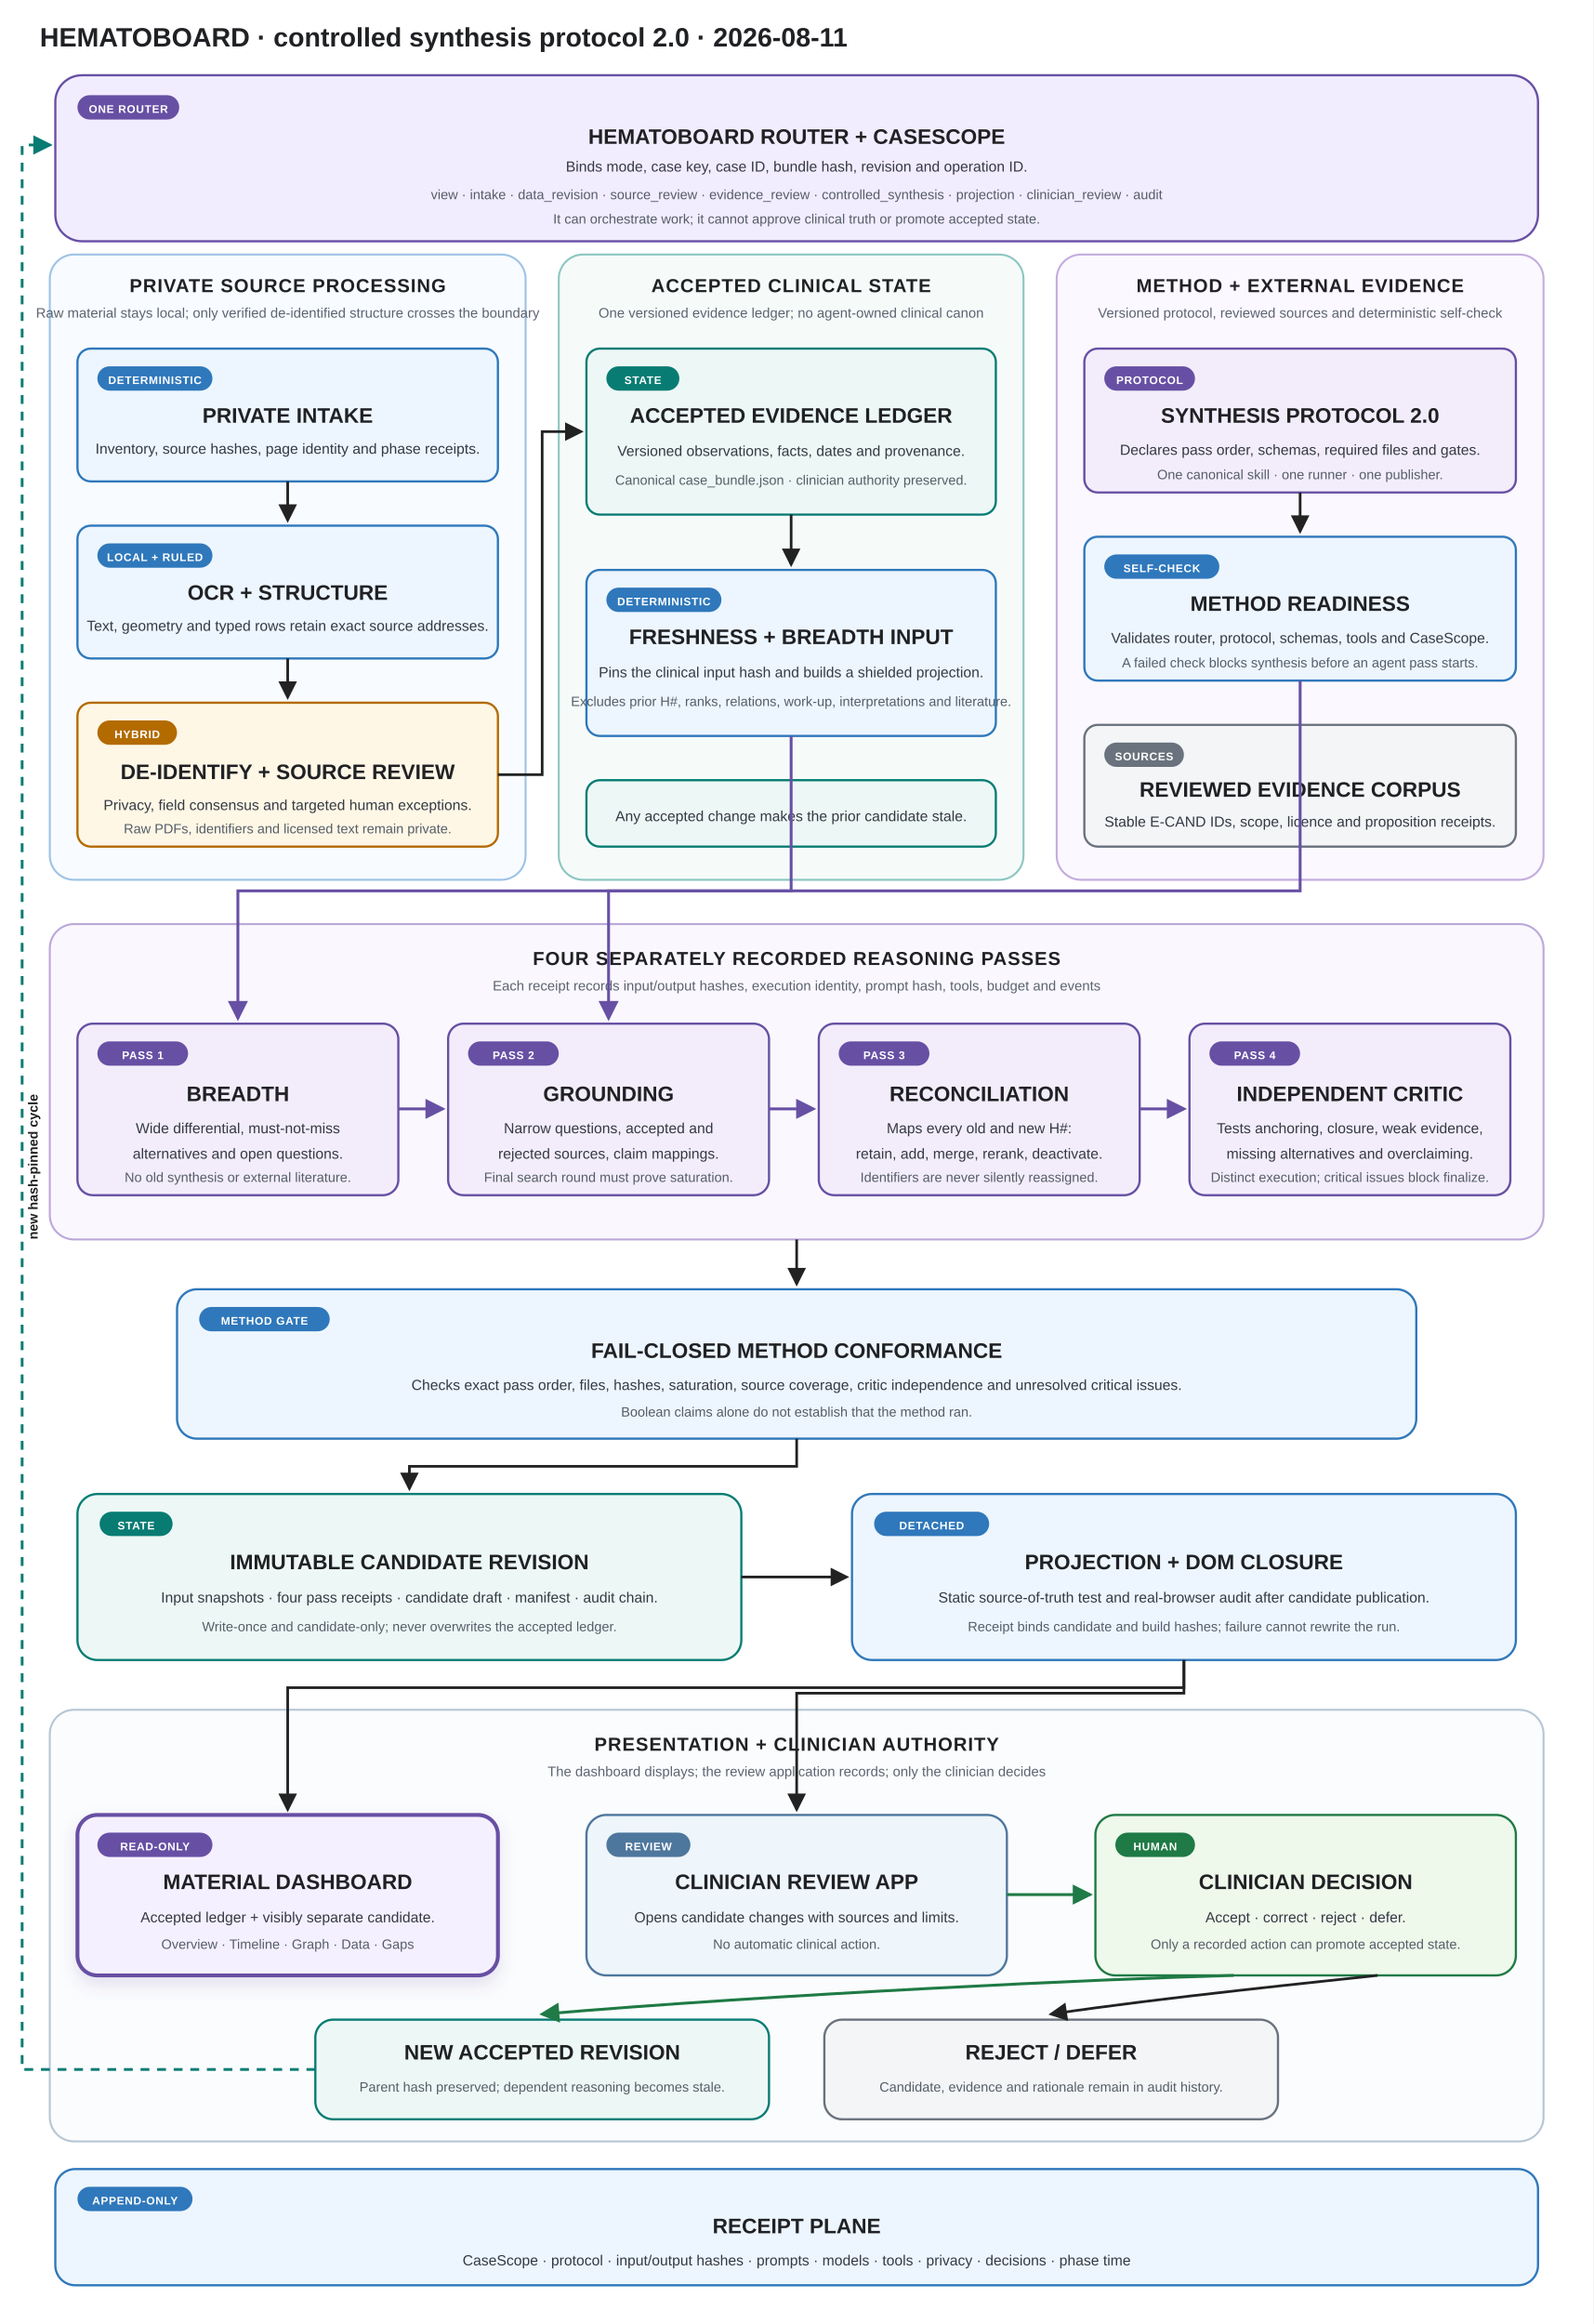
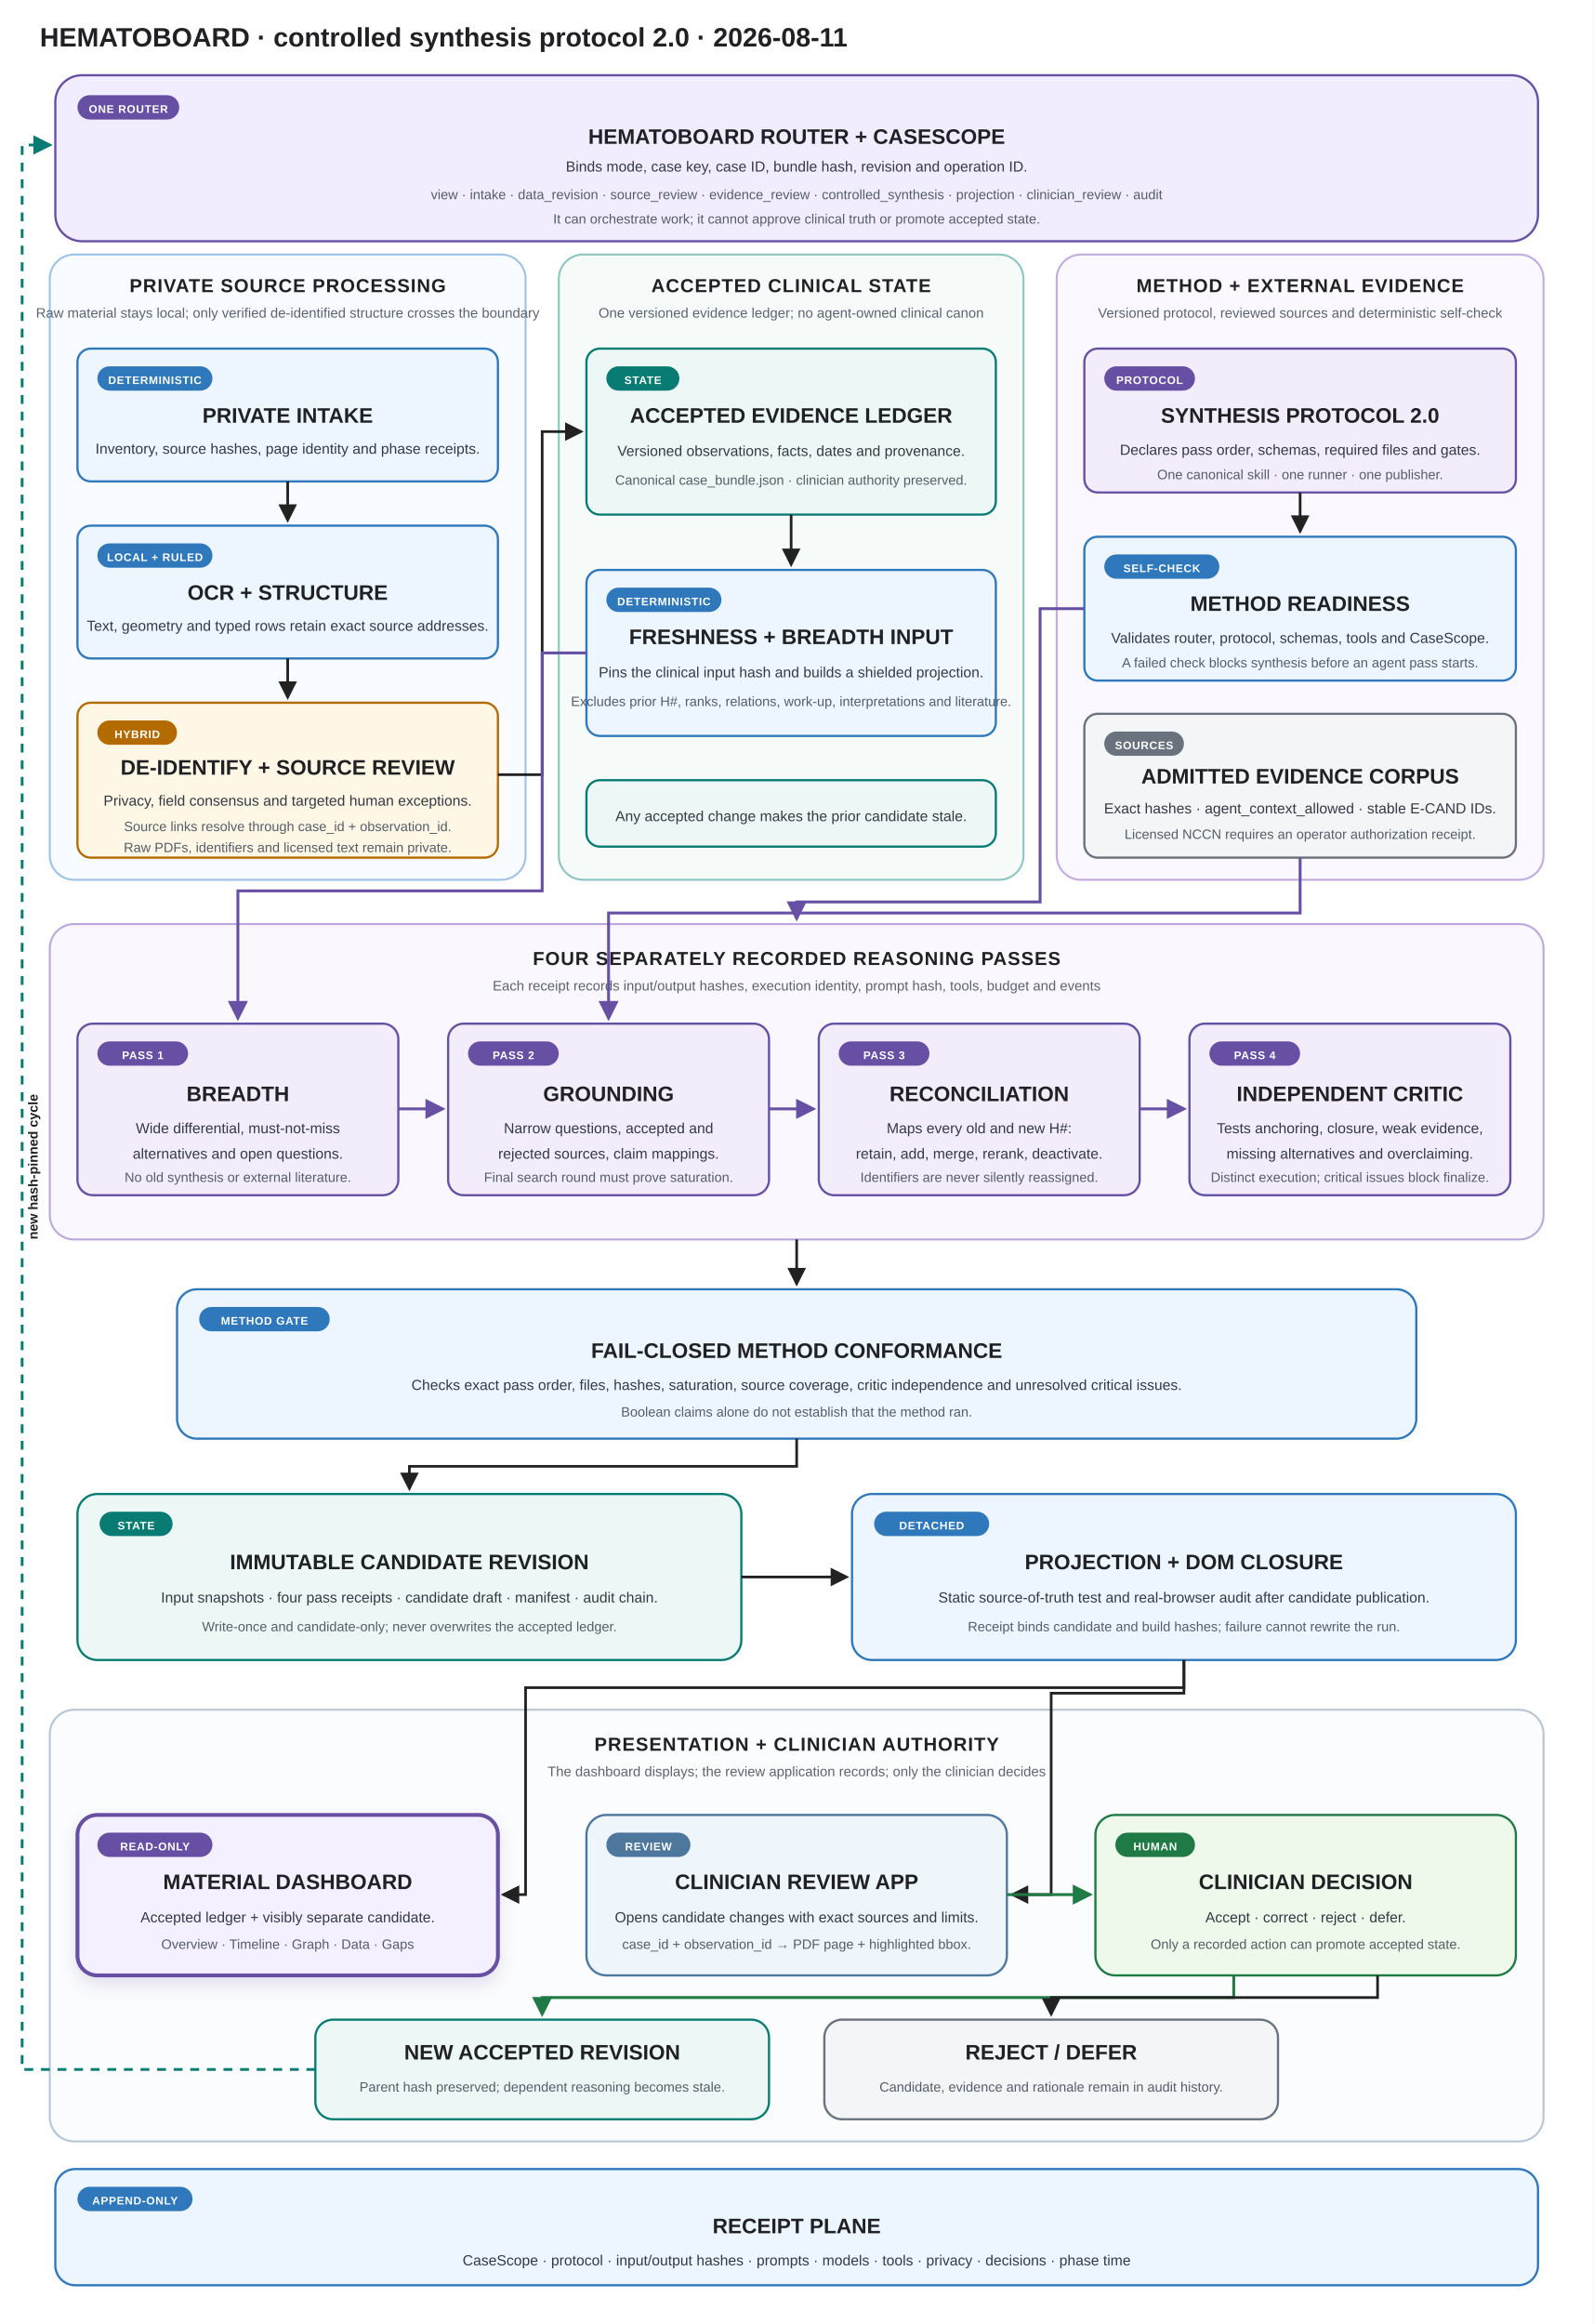
<svg xmlns="http://www.w3.org/2000/svg" width="1440" height="2100" viewBox="0 0 1440 2100" role="img" aria-labelledby="title desc">
  <defs>
    <marker id="arrow" viewBox="0 0 10 10" refX="8.5" refY="5" markerWidth="7" markerHeight="7" orient="auto">
      <path d="M0 0 10 5 0 10Z" fill="#222222" />
    </marker>
    <marker id="arrowPurple" viewBox="0 0 10 10" refX="8.5" refY="5" markerWidth="7" markerHeight="7" orient="auto">
      <path d="M0 0 10 5 0 10Z" fill="#6750a4" />
    </marker>
    <marker id="arrowGreen" viewBox="0 0 10 10" refX="8.5" refY="5" markerWidth="7" markerHeight="7" orient="auto">
      <path d="M0 0 10 5 0 10Z" fill="#1f7a45" />
    </marker>
    <marker id="arrowTeal" viewBox="0 0 10 10" refX="8.5" refY="5" markerWidth="7" markerHeight="7" orient="auto">
      <path d="M0 0 10 5 0 10Z" fill="#087c73" />
    </marker>
    <filter id="shadow" x="-20%" y="-20%" width="140%" height="160%">
      <feDropShadow dx="0" dy="7" stdDeviation="7" flood-color="#6750a4" flood-opacity="0.16" />
    </filter>
    <style>
      text { font-family: "IBM Plex Sans", Arial, sans-serif; fill: #202124; }
      .figureLabel { font-size: 24px; font-weight: 650; }
      .region { stroke-width: 1.8; }
      .regionTitle { font-size: 17px; font-weight: 760; letter-spacing: 0.8px; text-anchor: middle; }
      .regionCopy { font-size: 12.5px; text-anchor: middle; fill: #5c6370; }
      .node { stroke-width: 2; }
      .nodeTitle { font-size: 19px; font-weight: 730; text-anchor: middle; }
      .nodeCopy { font-size: 13.2px; text-anchor: middle; fill: #343943; }
      .nodeCopySmall { font-size: 12.2px; text-anchor: middle; fill: #555d68; }
      .badgeText { font-size: 10px; font-weight: 760; letter-spacing: 0.55px; text-anchor: middle; fill: #ffffff; }
      .flow { fill: none; stroke: #222222; stroke-width: 2.4; marker-end: url(#arrow); }
      .flowPurple { fill: none; stroke: #6750a4; stroke-width: 2.6; marker-end: url(#arrowPurple); }
      .flowGreen { fill: none; stroke: #1f7a45; stroke-width: 2.6; marker-end: url(#arrowGreen); }
      .loop { fill: none; stroke: #087c73; stroke-width: 2.5; stroke-dasharray: 8 7; marker-end: url(#arrowTeal); }
      .flowLabel { font-size: 12px; font-weight: 650; }
      .router { fill: #f2ecff; stroke: #6750a4; }
      .privateRegion { fill: #f8fbff; stroke: #9fc3e5; }
      .stateRegion { fill: #f6fbfa; stroke: #8cc7c1; }
      .protocolRegion { fill: #fbf8ff; stroke: #c3addf; }
      .reasonRegion { fill: #faf8fe; stroke: #bca8da; }
      .sourceNode { fill: #f3f5f7; stroke: #69727d; }
      .controlNode { fill: #edf6ff; stroke: #2f78bb; }
      .stateNode { fill: #edf8f6; stroke: #087c73; }
      .agentNode { fill: #f3edfb; stroke: #6750a4; }
      .hybridNode { fill: #fff7e6; stroke: #b36b00; }
      .humanNode { fill: #eef8eb; stroke: #1f7a45; }
      .surfaceNode { fill: #eef5fb; stroke: #4e779d; }
      .dashboardNode { fill: #f5f0ff; stroke: #6750a4; stroke-width: 3.5; filter: url(#shadow); }
      .routerBadge, .agentBadge { fill: #6750a4; }
      .controlBadge { fill: #2f78bb; }
      .stateBadge { fill: #087c73; }
      .hybridBadge { fill: #b36b00; }
      .humanBadge { fill: #1f7a45; }
      .surfaceBadge { fill: #4e779d; }
      .sourceBadge { fill: #69727d; }
    </style>
  </defs>
  <rect width="1440" height="2100" fill="#ffffff" />
  <text x="36" y="42" class="figureLabel">HEMATOBOARD · controlled synthesis protocol 2.0 · 2026-08-11</text>
  <rect x="50" y="68" width="1340" height="150" rx="24" class="node router" />
  <rect x="70" y="86" width="92" height="22" rx="11" class="routerBadge" />
  <text x="116" y="102" class="badgeText">ONE ROUTER</text>
  <text x="720" y="130" class="nodeTitle">HEMATOBOARD ROUTER + CASESCOPE</text>
  <text x="720" y="155" class="nodeCopy">Binds mode, case key, case ID, bundle hash, revision and operation ID.</text>
  <text x="720" y="180" class="nodeCopySmall">view · intake · data_revision · source_review · evidence_review · controlled_synthesis · projection · clinician_review · audit</text>
  <text x="720" y="202" class="nodeCopySmall">It can orchestrate work; it cannot approve clinical truth or promote accepted state.</text>
  <rect x="45" y="230" width="430" height="565" rx="22" class="region privateRegion" />
  <text x="260" y="264" class="regionTitle" fill="#2f78bb">PRIVATE SOURCE PROCESSING</text>
  <text x="260" y="287" class="regionCopy">Raw material stays local; only verified de-identified structure crosses the boundary</text>
  <rect x="505" y="230" width="420" height="565" rx="22" class="region stateRegion" />
  <text x="715" y="264" class="regionTitle" fill="#087c73">ACCEPTED CLINICAL STATE</text>
  <text x="715" y="287" class="regionCopy">One versioned evidence ledger; no agent-owned clinical canon</text>
  <rect x="955" y="230" width="440" height="565" rx="22" class="region protocolRegion" />
  <text x="1175" y="264" class="regionTitle" fill="#6750a4">METHOD + EXTERNAL EVIDENCE</text>
  <text x="1175" y="287" class="regionCopy">Versioned protocol, reviewed sources and deterministic self-check</text>
  <rect x="70" y="315" width="380" height="120" rx="12" class="node controlNode" />
  <rect x="88" y="331" width="104" height="22" rx="11" class="controlBadge" />
  <text x="140" y="347" class="badgeText">DETERMINISTIC</text>
  <text x="260" y="382" class="nodeTitle">PRIVATE INTAKE</text>
  <text x="260" y="410" class="nodeCopy">Inventory, source hashes, page identity and phase receipts.</text>
  <rect x="70" y="475" width="380" height="120" rx="12" class="node controlNode" />
  <rect x="88" y="491" width="104" height="22" rx="11" class="controlBadge" />
  <text x="140" y="507" class="badgeText">LOCAL + RULED</text>
  <text x="260" y="542" class="nodeTitle">OCR + STRUCTURE</text>
  <text x="260" y="570" class="nodeCopy">Text, geometry and typed rows retain exact source addresses.</text>
-   <rect x="70" y="635" width="380" height="130" rx="12" class="node hybridNode" />
+   <rect x="70" y="635" width="380" height="140" rx="12" class="node hybridNode" />
  <rect x="88" y="651" width="72" height="22" rx="11" class="hybridBadge" />
  <text x="124" y="667" class="badgeText">HYBRID</text>
-   <text x="260" y="704" class="nodeTitle">DE-IDENTIFY + SOURCE REVIEW</text>
-   <text x="260" y="732" class="nodeCopy">Privacy, field consensus and targeted human exceptions.</text>
-   <text x="260" y="753" class="nodeCopySmall">Raw PDFs, identifiers and licensed text remain private.</text>
+   <text x="260" y="700" class="nodeTitle">DE-IDENTIFY + SOURCE REVIEW</text>
+   <text x="260" y="728" class="nodeCopy">Privacy, field consensus and targeted human exceptions.</text>
+   <text x="260" y="751" class="nodeCopySmall">Source links resolve through case_id + observation_id.</text>
+   <text x="260" y="770" class="nodeCopySmall">Raw PDFs, identifiers and licensed text remain private.</text>
  <rect x="530" y="315" width="370" height="150" rx="12" class="node stateNode" />
  <rect x="548" y="331" width="66" height="22" rx="11" class="stateBadge" />
  <text x="581" y="347" class="badgeText">STATE</text>
  <text x="715" y="382" class="nodeTitle">ACCEPTED EVIDENCE LEDGER</text>
  <text x="715" y="412" class="nodeCopy">Versioned observations, facts, dates and provenance.</text>
  <text x="715" y="438" class="nodeCopySmall">Canonical case_bundle.json · clinician authority preserved.</text>
  <rect x="530" y="515" width="370" height="150" rx="12" class="node controlNode" />
  <rect x="548" y="531" width="104" height="22" rx="11" class="controlBadge" />
  <text x="600" y="547" class="badgeText">DETERMINISTIC</text>
  <text x="715" y="582" class="nodeTitle">FRESHNESS + BREADTH INPUT</text>
  <text x="715" y="612" class="nodeCopy">Pins the clinical input hash and builds a shielded projection.</text>
  <text x="715" y="638" class="nodeCopySmall">Excludes prior H#, ranks, relations, work-up, interpretations and literature.</text>
  <rect x="530" y="705" width="370" height="60" rx="12" class="node stateNode" />
  <text x="715" y="742" class="nodeCopy">Any accepted change makes the prior candidate stale.</text>
  <rect x="980" y="315" width="390" height="130" rx="12" class="node agentNode" />
  <rect x="998" y="331" width="82" height="22" rx="11" class="agentBadge" />
  <text x="1039" y="347" class="badgeText">PROTOCOL</text>
  <text x="1175" y="382" class="nodeTitle">SYNTHESIS PROTOCOL 2.0</text>
  <text x="1175" y="411" class="nodeCopy">Declares pass order, schemas, required files and gates.</text>
  <text x="1175" y="433" class="nodeCopySmall">One canonical skill · one runner · one publisher.</text>
  <rect x="980" y="485" width="390" height="130" rx="12" class="node controlNode" />
  <rect x="998" y="501" width="104" height="22" rx="11" class="controlBadge" />
  <text x="1050" y="517" class="badgeText">SELF-CHECK</text>
  <text x="1175" y="552" class="nodeTitle">METHOD READINESS</text>
  <text x="1175" y="581" class="nodeCopy">Validates router, protocol, schemas, tools and CaseScope.</text>
  <text x="1175" y="603" class="nodeCopySmall">A failed check blocks synthesis before an agent pass starts.</text>
-   <rect x="980" y="655" width="390" height="110" rx="12" class="node sourceNode" />
-   <rect x="998" y="671" width="72" height="22" rx="11" class="sourceBadge" />
-   <text x="1034" y="687" class="badgeText">SOURCES</text>
-   <text x="1175" y="720" class="nodeTitle">REVIEWED EVIDENCE CORPUS</text>
-   <text x="1175" y="747" class="nodeCopy">Stable E-CAND IDs, scope, licence and proposition receipts.</text>
+   <rect x="980" y="645" width="390" height="130" rx="12" class="node sourceNode" />
+   <rect x="998" y="661" width="72" height="22" rx="11" class="sourceBadge" />
+   <text x="1034" y="677" class="badgeText">SOURCES</text>
+   <text x="1175" y="708" class="nodeTitle">ADMITTED EVIDENCE CORPUS</text>
+   <text x="1175" y="735" class="nodeCopy">Exact hashes · agent_context_allowed · stable E-CAND IDs.</text>
+   <text x="1175" y="758" class="nodeCopySmall">Licensed NCCN requires an operator authorization receipt.</text>
  <rect x="45" y="835" width="1350" height="285" rx="22" class="region reasonRegion" />
  <text x="720" y="872" class="regionTitle" fill="#6750a4">FOUR SEPARATELY RECORDED REASONING PASSES</text>
  <text x="720" y="895" class="regionCopy">Each receipt records input/output hashes, execution identity, prompt hash, tools, budget and events</text>
  <rect x="70" y="925" width="290" height="155" rx="14" class="node agentNode" />
  <rect x="88" y="941" width="82" height="22" rx="11" class="agentBadge" />
  <text x="129" y="957" class="badgeText">PASS 1</text>
  <text x="215" y="995" class="nodeTitle">BREADTH</text>
  <text x="215" y="1024" class="nodeCopy">Wide differential, must-not-miss</text>
  <text x="215" y="1047" class="nodeCopy">alternatives and open questions.</text>
  <text x="215" y="1068" class="nodeCopySmall">No old synthesis or external literature.</text>
  <rect x="405" y="925" width="290" height="155" rx="14" class="node agentNode" />
  <rect x="423" y="941" width="82" height="22" rx="11" class="agentBadge" />
  <text x="464" y="957" class="badgeText">PASS 2</text>
  <text x="550" y="995" class="nodeTitle">GROUNDING</text>
  <text x="550" y="1024" class="nodeCopy">Narrow questions, accepted and</text>
  <text x="550" y="1047" class="nodeCopy">rejected sources, claim mappings.</text>
  <text x="550" y="1068" class="nodeCopySmall">Final search round must prove saturation.</text>
  <rect x="740" y="925" width="290" height="155" rx="14" class="node agentNode" />
  <rect x="758" y="941" width="82" height="22" rx="11" class="agentBadge" />
  <text x="799" y="957" class="badgeText">PASS 3</text>
  <text x="885" y="995" class="nodeTitle">RECONCILIATION</text>
  <text x="885" y="1024" class="nodeCopy">Maps every old and new H#:</text>
  <text x="885" y="1047" class="nodeCopy">retain, add, merge, rerank, deactivate.</text>
  <text x="885" y="1068" class="nodeCopySmall">Identifiers are never silently reassigned.</text>
  <rect x="1075" y="925" width="290" height="155" rx="14" class="node agentNode" />
  <rect x="1093" y="941" width="82" height="22" rx="11" class="agentBadge" />
  <text x="1134" y="957" class="badgeText">PASS 4</text>
  <text x="1220" y="995" class="nodeTitle">INDEPENDENT CRITIC</text>
  <text x="1220" y="1024" class="nodeCopy">Tests anchoring, closure, weak evidence,</text>
  <text x="1220" y="1047" class="nodeCopy">missing alternatives and overclaiming.</text>
  <text x="1220" y="1068" class="nodeCopySmall">Distinct execution; critical issues block finalize.</text>
  <rect x="160" y="1165" width="1120" height="135" rx="18" class="node controlNode" />
  <rect x="180" y="1181" width="118" height="22" rx="11" class="controlBadge" />
  <text x="239" y="1197" class="badgeText">METHOD GATE</text>
  <text x="720" y="1227" class="nodeTitle">FAIL-CLOSED METHOD CONFORMANCE</text>
  <text x="720" y="1256" class="nodeCopy">Checks exact pass order, files, hashes, saturation, source coverage, critic independence and unresolved critical issues.</text>
  <text x="720" y="1280" class="nodeCopySmall">Boolean claims alone do not establish that the method ran.</text>
  <rect x="70" y="1350" width="600" height="150" rx="18" class="node stateNode" />
  <rect x="90" y="1366" width="66" height="22" rx="11" class="stateBadge" />
  <text x="123" y="1382" class="badgeText">STATE</text>
  <text x="370" y="1418" class="nodeTitle">IMMUTABLE CANDIDATE REVISION</text>
  <text x="370" y="1448" class="nodeCopy">Input snapshots · four pass receipts · candidate draft · manifest · audit chain.</text>
  <text x="370" y="1474" class="nodeCopySmall">Write-once and candidate-only; never overwrites the accepted ledger.</text>
  <rect x="770" y="1350" width="600" height="150" rx="18" class="node controlNode" />
  <rect x="790" y="1366" width="104" height="22" rx="11" class="controlBadge" />
  <text x="842" y="1382" class="badgeText">DETACHED</text>
  <text x="1070" y="1418" class="nodeTitle">PROJECTION + DOM CLOSURE</text>
  <text x="1070" y="1448" class="nodeCopy">Static source-of-truth test and real-browser audit after candidate publication.</text>
  <text x="1070" y="1474" class="nodeCopySmall">Receipt binds candidate and build hashes; failure cannot rewrite the run.</text>
  <rect x="45" y="1545" width="1350" height="390" rx="22" fill="#fbfcfd" stroke="#b7c6d5" stroke-width="1.8" />
  <text x="720" y="1582" class="regionTitle" fill="#4e779d">PRESENTATION + CLINICIAN AUTHORITY</text>
  <text x="720" y="1605" class="regionCopy">The dashboard displays; the review application records; only the clinician decides</text>
  <rect x="70" y="1640" width="380" height="145" rx="18" class="node dashboardNode" />
  <rect x="88" y="1656" width="104" height="22" rx="11" class="agentBadge" />
  <text x="140" y="1672" class="badgeText">READ-ONLY</text>
  <text x="260" y="1707" class="nodeTitle">MATERIAL DASHBOARD</text>
  <text x="260" y="1737" class="nodeCopy">Accepted ledger + visibly separate candidate.</text>
  <text x="260" y="1761" class="nodeCopySmall">Overview · Timeline · Graph · Data · Gaps</text>
  <rect x="530" y="1640" width="380" height="145" rx="18" class="node surfaceNode" />
  <rect x="548" y="1656" width="76" height="22" rx="11" class="surfaceBadge" />
  <text x="586" y="1672" class="badgeText">REVIEW</text>
  <text x="720" y="1707" class="nodeTitle">CLINICIAN REVIEW APP</text>
-   <text x="720" y="1737" class="nodeCopy">Opens candidate changes with sources and limits.</text>
-   <text x="720" y="1761" class="nodeCopySmall">No automatic clinical action.</text>
+   <text x="720" y="1737" class="nodeCopy">Opens candidate changes with exact sources and limits.</text>
+   <text x="720" y="1761" class="nodeCopySmall">case_id + observation_id → PDF page + highlighted bbox.</text>
  <rect x="990" y="1640" width="380" height="145" rx="18" class="node humanNode" />
  <rect x="1008" y="1656" width="72" height="22" rx="11" class="humanBadge" />
  <text x="1044" y="1672" class="badgeText">HUMAN</text>
  <text x="1180" y="1707" class="nodeTitle">CLINICIAN DECISION</text>
  <text x="1180" y="1737" class="nodeCopy">Accept · correct · reject · defer.</text>
  <text x="1180" y="1761" class="nodeCopySmall">Only a recorded action can promote accepted state.</text>
  <rect x="285" y="1825" width="410" height="90" rx="16" class="node stateNode" />
  <text x="490" y="1861" class="nodeTitle">NEW ACCEPTED REVISION</text>
  <text x="490" y="1890" class="nodeCopySmall">Parent hash preserved; dependent reasoning becomes stale.</text>
  <rect x="745" y="1825" width="410" height="90" rx="16" class="node sourceNode" />
  <text x="950" y="1861" class="nodeTitle">REJECT / DEFER</text>
  <text x="950" y="1890" class="nodeCopySmall">Candidate, evidence and rationale remain in audit history.</text>
  <path d="M260 435 V470" class="flow" />
  <path d="M260 595 V630" class="flow" />
  <path d="M450 700 H490 V390 H525" class="flow" />
  <path d="M715 465 V510" class="flow" />
  <path d="M1175 445 V480" class="flow" />
-   <path d="M715 665 V805 H215 V920" class="flowPurple" />
-   <path d="M1175 615 V805 H550 V920" class="flowPurple" />
+   <path d="M530 590 H490 V805 H215 V920" class="flowPurple" />
+   <path d="M980 550 H940 V815 H720 V830" class="flowPurple" />
+   <path d="M1175 775 V825 H550 V920" class="flowPurple" />
  <path d="M360 1002 H400" class="flowPurple" />
  <path d="M695 1002 H735" class="flowPurple" />
  <path d="M1030 1002 H1070" class="flowPurple" />
  <path d="M720 1120 V1160" class="flow" />
  <path d="M720 1300 V1325 H370 V1345" class="flow" />
  <path d="M670 1425 H765" class="flow" />
-   <path d="M1070 1500 V1525 H260 V1635" class="flow" />
-   <path d="M1070 1500 V1530 H720 V1635" class="flow" />
+   <path d="M1070 1500 V1525 H475 V1712 H455" class="flow" />
+   <path d="M1070 1500 V1530 H950 V1712 H915" class="flow" />
  <path d="M910 1712 H985" class="flowGreen" />
-   <path d="M1115 1785 C1000 1788 700 1802 490 1820" class="flowGreen" />
-   <path d="M1245 1785 C1200 1790 1050 1805 950 1820" class="flow" />
+   <path d="M1115 1785 V1805 H490 V1820" class="flowGreen" />
+   <path d="M1245 1785 V1805 H950 V1820" class="flow" />
  <path d="M285 1870 H20 V131 H45" class="loop" />
  <text x="34" y="1120" class="flowLabel" fill="#087c73" transform="rotate(-90 34 1120)">new hash-pinned cycle</text>
  <rect x="50" y="1960" width="1340" height="105" rx="18" class="node controlNode" />
  <rect x="70" y="1976" width="104" height="22" rx="11" class="controlBadge" />
  <text x="122" y="1992" class="badgeText">APPEND-ONLY</text>
  <text x="720" y="2018" class="nodeTitle">RECEIPT PLANE</text>
  <text x="720" y="2047" class="nodeCopy">CaseScope · protocol · input/output hashes · prompts · models · tools · privacy · decisions · phase time</text>
</svg>
